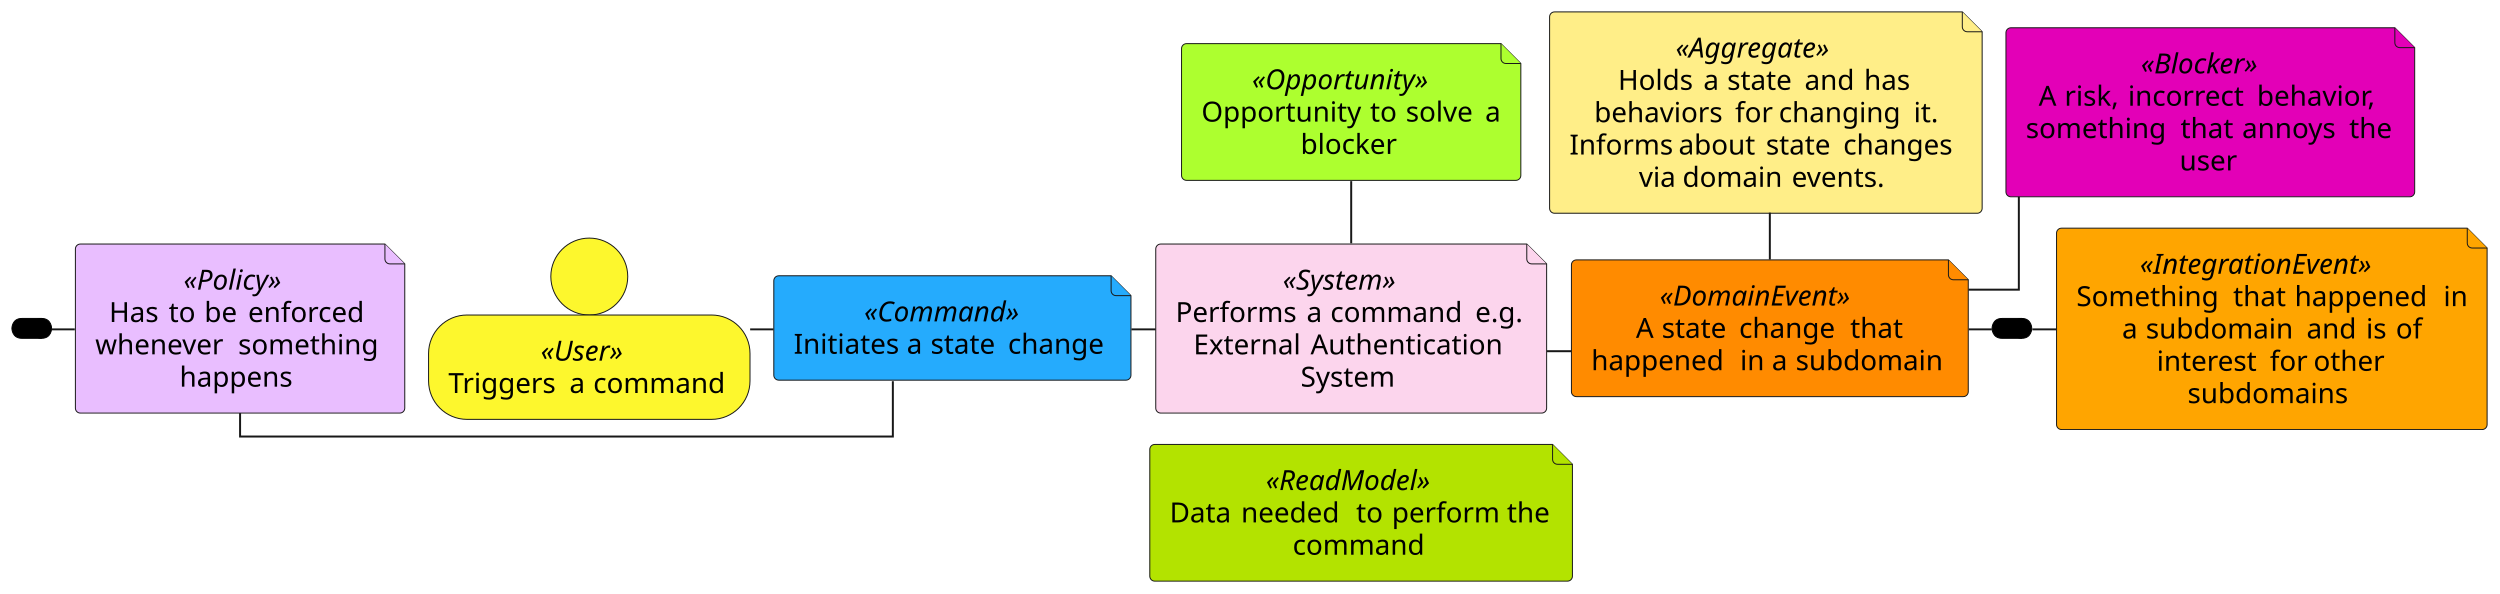
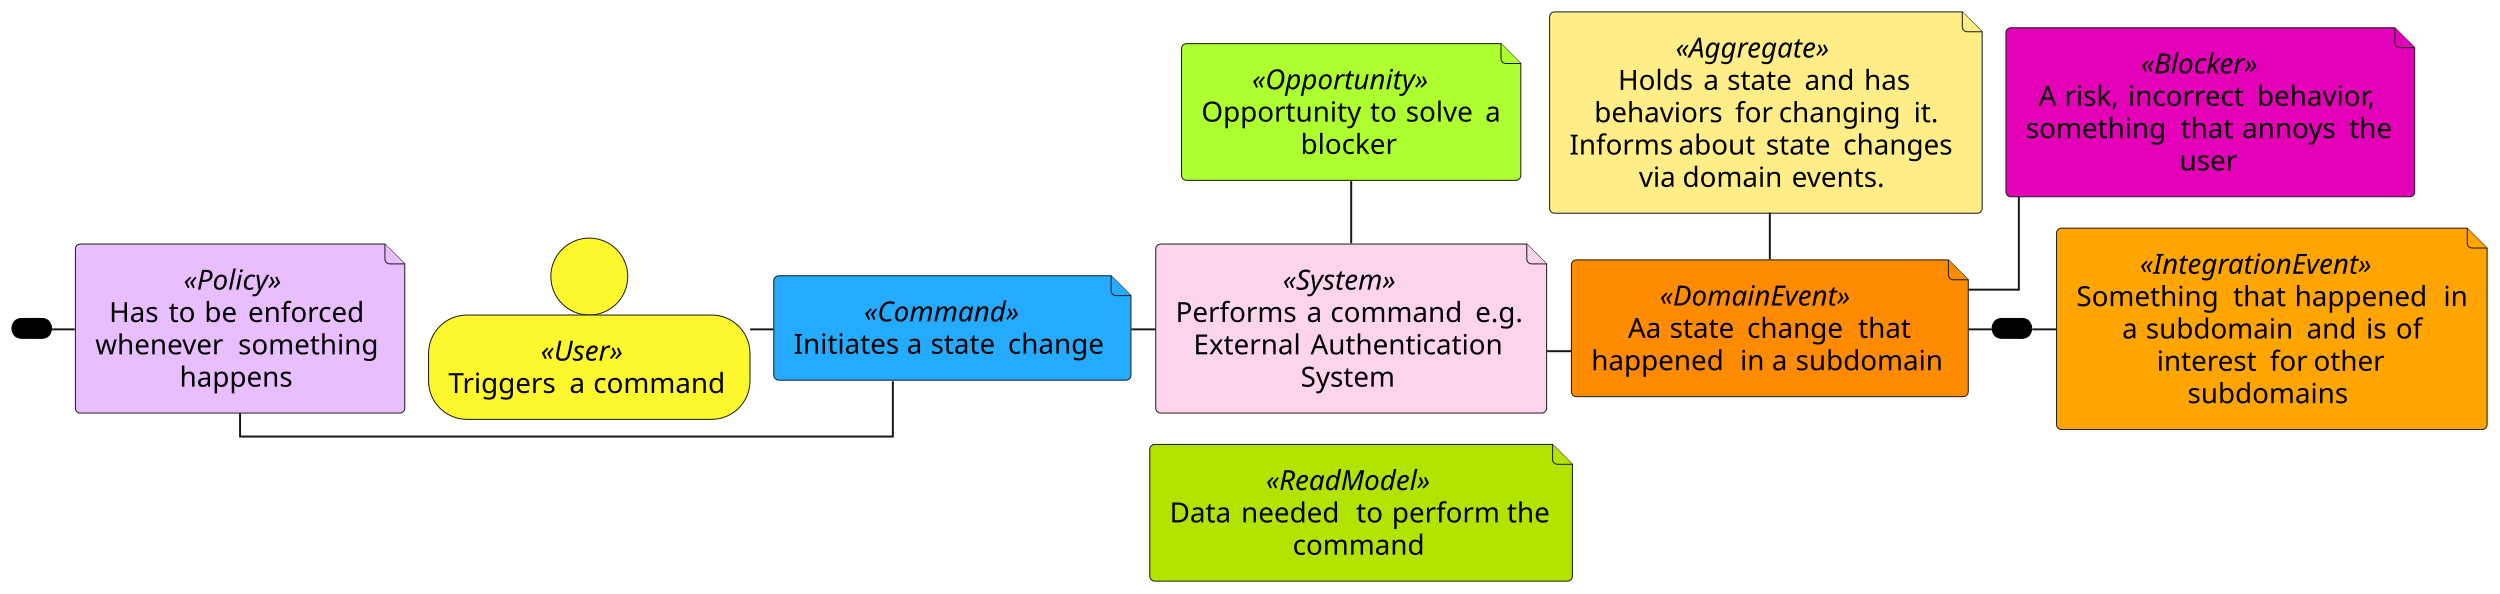
<svg xmlns="http://www.w3.org/2000/svg" contentStyleType="text/css" height="299px" preserveAspectRatio="none" style="width:1260px;height:299px;background:#FFFFFF;" version="1.1" viewBox="0 0 1260 299" width="1260px" zoomAndPan="magnify">
  <defs />
  <g>
    <g id="elem_SomethingHappened_Input">
      <path d="M11,160.5 L21,160.5 C26,160.5 26,165.5 26,165.5 C26,165.5 26,170.5 21,170.5 L11,170.5 C6,170.5 6,165.5 6,165.5 C6,165.5 6,160.5 11,160.5 " fill="#000000" style="stroke:#000000;stroke-width:0.5;" />
      <path d="M21,160.5 C16,160.5 16,165.5 16,165.5 C16,170.5 21,170.5 21,170.5 " fill="none" style="stroke:#000000;stroke-width:0.5;" />
    </g>
    <g id="elem_SomethingHappened">
      <path d="M792,133.5 L792,197.391 A2.5,2.5 0 0 0 794.5,199.891 L989.5,199.891 A2.5,2.5 0 0 0 992,197.391 L992,141 L982,131 L794.5,131 A2.5,2.5 0 0 0 792,133.5 " fill="#FF8B00" style="stroke:#181818;stroke-width:0.5;" />
      <path d="M982,131 L982,138.5 A2.5,2.5 0 0 0 984.5,141 L992,141 " fill="#FF8B00" style="stroke:#181818;stroke-width:0.5;" />
      <text fill="#000000" font-family="sans-serif" font-size="14" font-style="italic" lengthAdjust="spacing" textLength="111" x="836.5" y="153.995">«DomainEvent»</text>
-       <text fill="#000000" font-family="sans-serif" font-size="14" lengthAdjust="spacing" textLength="9" x="824.5" y="170.292">A</text>
-       <text fill="#000000" font-family="sans-serif" font-size="14" lengthAdjust="spacing" textLength="4" x="833.5" y="170.292"> </text>
-       <text fill="#000000" font-family="sans-serif" font-size="14" lengthAdjust="spacing" textLength="35" x="837.5" y="170.292">state</text>
-       <text fill="#000000" font-family="sans-serif" font-size="14" lengthAdjust="spacing" textLength="4" x="872.5" y="170.292"> </text>
-       <text fill="#000000" font-family="sans-serif" font-size="14" lengthAdjust="spacing" textLength="52" x="876.5" y="170.292">change</text>
-       <text fill="#000000" font-family="sans-serif" font-size="14" lengthAdjust="spacing" textLength="4" x="928.5" y="170.292"> </text>
-       <text fill="#000000" font-family="sans-serif" font-size="14" lengthAdjust="spacing" textLength="27" x="932.5" y="170.292">that</text>
+       <text fill="#000000" font-family="sans-serif" font-size="14" lengthAdjust="spacing" textLength="17" x="820.5" y="170.292">Aa</text>
+       <text fill="#000000" font-family="sans-serif" font-size="14" lengthAdjust="spacing" textLength="4" x="837.5" y="170.292"> </text>
+       <text fill="#000000" font-family="sans-serif" font-size="14" lengthAdjust="spacing" textLength="35" x="841.5" y="170.292">state</text>
+       <text fill="#000000" font-family="sans-serif" font-size="14" lengthAdjust="spacing" textLength="4" x="876.5" y="170.292"> </text>
+       <text fill="#000000" font-family="sans-serif" font-size="14" lengthAdjust="spacing" textLength="52" x="880.5" y="170.292">change</text>
+       <text fill="#000000" font-family="sans-serif" font-size="14" lengthAdjust="spacing" textLength="4" x="932.5" y="170.292"> </text>
+       <text fill="#000000" font-family="sans-serif" font-size="14" lengthAdjust="spacing" textLength="27" x="936.5" y="170.292">that</text>
      <text fill="#000000" font-family="sans-serif" font-size="14" lengthAdjust="spacing" textLength="71" x="802" y="186.589">happened</text>
      <text fill="#000000" font-family="sans-serif" font-size="14" lengthAdjust="spacing" textLength="4" x="873" y="186.589"> </text>
      <text fill="#000000" font-family="sans-serif" font-size="14" lengthAdjust="spacing" textLength="12" x="877" y="186.589">in</text>
      <text fill="#000000" font-family="sans-serif" font-size="14" lengthAdjust="spacing" textLength="4" x="889" y="186.589"> </text>
      <text fill="#000000" font-family="sans-serif" font-size="14" lengthAdjust="spacing" textLength="8" x="893" y="186.589">a</text>
      <text fill="#000000" font-family="sans-serif" font-size="14" lengthAdjust="spacing" textLength="4" x="901" y="186.589"> </text>
      <text fill="#000000" font-family="sans-serif" font-size="14" lengthAdjust="spacing" textLength="77" x="905" y="186.589">subdomain</text>
    </g>
    <g id="elem_SomethingHappened_Aggregate">
      <path d="M781,8.5 L781,104.984 A2.5,2.5 0 0 0 783.5,107.484 L996.5,107.484 A2.5,2.5 0 0 0 999,104.984 L999,16 L989,6 L783.5,6 A2.5,2.5 0 0 0 781,8.5 " fill="#FFEE88" style="stroke:#181818;stroke-width:0.5;" />
      <path d="M989,6 L989,13.5 A2.5,2.5 0 0 0 991.5,16 L999,16 " fill="#FFEE88" style="stroke:#181818;stroke-width:0.5;" />
      <text fill="#000000" font-family="sans-serif" font-size="14" font-style="italic" lengthAdjust="spacing" textLength="91" x="844.5" y="28.995">«Aggregate»</text>
      <text fill="#000000" font-family="sans-serif" font-size="14" lengthAdjust="spacing" textLength="39" x="815.5" y="45.292">Holds</text>
      <text fill="#000000" font-family="sans-serif" font-size="14" lengthAdjust="spacing" textLength="4" x="854.5" y="45.292"> </text>
      <text fill="#000000" font-family="sans-serif" font-size="14" lengthAdjust="spacing" textLength="8" x="858.5" y="45.292">a</text>
      <text fill="#000000" font-family="sans-serif" font-size="14" lengthAdjust="spacing" textLength="4" x="866.5" y="45.292"> </text>
      <text fill="#000000" font-family="sans-serif" font-size="14" lengthAdjust="spacing" textLength="35" x="870.5" y="45.292">state</text>
      <text fill="#000000" font-family="sans-serif" font-size="14" lengthAdjust="spacing" textLength="4" x="905.5" y="45.292"> </text>
      <text fill="#000000" font-family="sans-serif" font-size="14" lengthAdjust="spacing" textLength="26" x="909.5" y="45.292">and</text>
      <text fill="#000000" font-family="sans-serif" font-size="14" lengthAdjust="spacing" textLength="4" x="935.5" y="45.292"> </text>
      <text fill="#000000" font-family="sans-serif" font-size="14" lengthAdjust="spacing" textLength="25" x="939.5" y="45.292">has</text>
      <text fill="#000000" font-family="sans-serif" font-size="14" lengthAdjust="spacing" textLength="67" x="803.5" y="61.589">behaviors</text>
      <text fill="#000000" font-family="sans-serif" font-size="14" lengthAdjust="spacing" textLength="4" x="870.5" y="61.589"> </text>
      <text fill="#000000" font-family="sans-serif" font-size="14" lengthAdjust="spacing" textLength="18" x="874.5" y="61.589">for</text>
      <text fill="#000000" font-family="sans-serif" font-size="14" lengthAdjust="spacing" textLength="4" x="892.5" y="61.589"> </text>
      <text fill="#000000" font-family="sans-serif" font-size="14" lengthAdjust="spacing" textLength="64" x="896.5" y="61.589">changing</text>
      <text fill="#000000" font-family="sans-serif" font-size="14" lengthAdjust="spacing" textLength="4" x="960.5" y="61.589"> </text>
      <text fill="#000000" font-family="sans-serif" font-size="14" lengthAdjust="spacing" textLength="12" x="964.5" y="61.589">it.</text>
      <text fill="#000000" font-family="sans-serif" font-size="14" lengthAdjust="spacing" textLength="51" x="791" y="77.886">Informs</text>
      <text fill="#000000" font-family="sans-serif" font-size="14" lengthAdjust="spacing" textLength="4" x="842" y="77.886"> </text>
      <text fill="#000000" font-family="sans-serif" font-size="14" lengthAdjust="spacing" textLength="40" x="846" y="77.886">about</text>
      <text fill="#000000" font-family="sans-serif" font-size="14" lengthAdjust="spacing" textLength="4" x="886" y="77.886"> </text>
      <text fill="#000000" font-family="sans-serif" font-size="14" lengthAdjust="spacing" textLength="35" x="890" y="77.886">state</text>
      <text fill="#000000" font-family="sans-serif" font-size="14" lengthAdjust="spacing" textLength="4" x="925" y="77.886"> </text>
      <text fill="#000000" font-family="sans-serif" font-size="14" lengthAdjust="spacing" textLength="60" x="929" y="77.886">changes</text>
      <text fill="#000000" font-family="sans-serif" font-size="14" lengthAdjust="spacing" textLength="18" x="826" y="94.183">via</text>
      <text fill="#000000" font-family="sans-serif" font-size="14" lengthAdjust="spacing" textLength="4" x="844" y="94.183"> </text>
      <text fill="#000000" font-family="sans-serif" font-size="14" lengthAdjust="spacing" textLength="51" x="848" y="94.183">domain</text>
      <text fill="#000000" font-family="sans-serif" font-size="14" lengthAdjust="spacing" textLength="4" x="899" y="94.183"> </text>
      <text fill="#000000" font-family="sans-serif" font-size="14" lengthAdjust="spacing" textLength="51" x="903" y="94.183">events.</text>
    </g>
    <g id="elem_SomethingHappened_System">
      <path d="M582.5,125.5 L582.5,205.688 A2.5,2.5 0 0 0 585,208.188 L777,208.188 A2.5,2.5 0 0 0 779.5,205.688 L779.5,133 L769.5,123 L585,123 A2.5,2.5 0 0 0 582.5,125.5 " fill="#FCD5ED" style="stroke:#181818;stroke-width:0.5;" />
      <path d="M769.5,123 L769.5,130.5 A2.5,2.5 0 0 0 772,133 L779.5,133 " fill="#FCD5ED" style="stroke:#181818;stroke-width:0.5;" />
      <text fill="#000000" font-family="sans-serif" font-size="14" font-style="italic" lengthAdjust="spacing" textLength="69" x="646.5" y="145.995">«System»</text>
      <text fill="#000000" font-family="sans-serif" font-size="14" lengthAdjust="spacing" textLength="62" x="592.5" y="162.292">Performs</text>
      <text fill="#000000" font-family="sans-serif" font-size="14" lengthAdjust="spacing" textLength="4" x="654.5" y="162.292"> </text>
      <text fill="#000000" font-family="sans-serif" font-size="14" lengthAdjust="spacing" textLength="8" x="658.5" y="162.292">a</text>
      <text fill="#000000" font-family="sans-serif" font-size="14" lengthAdjust="spacing" textLength="4" x="666.5" y="162.292"> </text>
      <text fill="#000000" font-family="sans-serif" font-size="14" lengthAdjust="spacing" textLength="69" x="670.5" y="162.292">command</text>
      <text fill="#000000" font-family="sans-serif" font-size="14" lengthAdjust="spacing" textLength="4" x="739.5" y="162.292"> </text>
      <text fill="#000000" font-family="sans-serif" font-size="14" lengthAdjust="spacing" textLength="26" x="743.5" y="162.292">e.g.</text>
      <text fill="#000000" font-family="sans-serif" font-size="14" lengthAdjust="spacing" textLength="55" x="601.5" y="178.589">External</text>
      <text fill="#000000" font-family="sans-serif" font-size="14" lengthAdjust="spacing" textLength="4" x="656.5" y="178.589"> </text>
      <text fill="#000000" font-family="sans-serif" font-size="14" lengthAdjust="spacing" textLength="100" x="660.5" y="178.589">Authentication</text>
      <text fill="#000000" font-family="sans-serif" font-size="14" lengthAdjust="spacing" textLength="51" x="655.5" y="194.886">System</text>
    </g>
    <g id="elem_SomethingHappened_Command">
      <path d="M390,141.5 L390,189.094 A2.5,2.5 0 0 0 392.5,191.594 L567.5,191.594 A2.5,2.5 0 0 0 570,189.094 L570,149 L560,139 L392.5,139 A2.5,2.5 0 0 0 390,141.5 " fill="#25ABFD" style="stroke:#181818;stroke-width:0.5;" />
      <path d="M560,139 L560,146.5 A2.5,2.5 0 0 0 562.5,149 L570,149 " fill="#25ABFD" style="stroke:#181818;stroke-width:0.5;" />
      <text fill="#000000" font-family="sans-serif" font-size="14" font-style="italic" lengthAdjust="spacing" textLength="89" x="435.5" y="161.995">«Command»</text>
      <text fill="#000000" font-family="sans-serif" font-size="14" lengthAdjust="spacing" textLength="53" x="400" y="178.292">Initiates</text>
      <text fill="#000000" font-family="sans-serif" font-size="14" lengthAdjust="spacing" textLength="4" x="453" y="178.292"> </text>
      <text fill="#000000" font-family="sans-serif" font-size="14" lengthAdjust="spacing" textLength="8" x="457" y="178.292">a</text>
      <text fill="#000000" font-family="sans-serif" font-size="14" lengthAdjust="spacing" textLength="4" x="465" y="178.292"> </text>
      <text fill="#000000" font-family="sans-serif" font-size="14" lengthAdjust="spacing" textLength="35" x="469" y="178.292">state</text>
      <text fill="#000000" font-family="sans-serif" font-size="14" lengthAdjust="spacing" textLength="4" x="504" y="178.292"> </text>
      <text fill="#000000" font-family="sans-serif" font-size="14" lengthAdjust="spacing" textLength="52" x="508" y="178.292">change</text>
    </g>
    <g id="elem_SomethingHappened_Policy">
      <path d="M38,125.5 L38,205.688 A2.5,2.5 0 0 0 40.5,208.188 L201.5,208.188 A2.5,2.5 0 0 0 204,205.688 L204,133 L194,123 L40.5,123 A2.5,2.5 0 0 0 38,125.5 " fill="#E9BEFF" style="stroke:#181818;stroke-width:0.5;" />
      <path d="M194,123 L194,130.5 A2.5,2.5 0 0 0 196.5,133 L204,133 " fill="#E9BEFF" style="stroke:#181818;stroke-width:0.5;" />
      <text fill="#000000" font-family="sans-serif" font-size="14" font-style="italic" lengthAdjust="spacing" textLength="57" x="92.5" y="145.995">«Policy»</text>
      <text fill="#000000" font-family="sans-serif" font-size="14" lengthAdjust="spacing" textLength="26" x="55" y="162.292">Has</text>
      <text fill="#000000" font-family="sans-serif" font-size="14" lengthAdjust="spacing" textLength="4" x="81" y="162.292"> </text>
      <text fill="#000000" font-family="sans-serif" font-size="14" lengthAdjust="spacing" textLength="14" x="85" y="162.292">to</text>
      <text fill="#000000" font-family="sans-serif" font-size="14" lengthAdjust="spacing" textLength="4" x="99" y="162.292"> </text>
      <text fill="#000000" font-family="sans-serif" font-size="14" lengthAdjust="spacing" textLength="18" x="103" y="162.292">be</text>
      <text fill="#000000" font-family="sans-serif" font-size="14" lengthAdjust="spacing" textLength="4" x="121" y="162.292"> </text>
      <text fill="#000000" font-family="sans-serif" font-size="14" lengthAdjust="spacing" textLength="62" x="125" y="162.292">enforced</text>
      <text fill="#000000" font-family="sans-serif" font-size="14" lengthAdjust="spacing" textLength="68" x="48" y="178.589">whenever</text>
      <text fill="#000000" font-family="sans-serif" font-size="14" lengthAdjust="spacing" textLength="4" x="116" y="178.589"> </text>
      <text fill="#000000" font-family="sans-serif" font-size="14" lengthAdjust="spacing" textLength="74" x="120" y="178.589">something</text>
      <text fill="#000000" font-family="sans-serif" font-size="14" lengthAdjust="spacing" textLength="61" x="90.5" y="194.886">happens</text>
    </g>
    <g id="elem_SomethingHappened_User">
      <ellipse cx="297" cy="139.384" fill="#FDF72D" rx="19.384" ry="19.384" style="stroke:#181818;stroke-width:0.5;" />
      <rect fill="#FDF72D" height="52.594" rx="19.384" ry="19.384" style="stroke:#181818;stroke-width:0.5;" width="162" x="216" y="158.768" />
      <text fill="#000000" font-family="sans-serif" font-size="14" font-style="italic" lengthAdjust="spacing" textLength="49" x="272.5" y="181.763">«User»</text>
      <text fill="#000000" font-family="sans-serif" font-size="14" lengthAdjust="spacing" textLength="57" x="226" y="198.06">Triggers</text>
      <text fill="#000000" font-family="sans-serif" font-size="14" lengthAdjust="spacing" textLength="4" x="283" y="198.06"> </text>
      <text fill="#000000" font-family="sans-serif" font-size="14" lengthAdjust="spacing" textLength="8" x="287" y="198.06">a</text>
      <text fill="#000000" font-family="sans-serif" font-size="14" lengthAdjust="spacing" textLength="4" x="295" y="198.06"> </text>
      <text fill="#000000" font-family="sans-serif" font-size="14" lengthAdjust="spacing" textLength="69" x="299" y="198.06">command</text>
    </g>
    <g id="elem_SomethingHappened_ReadModel">
      <path d="M579.5,226.5 L579.5,290.391 A2.5,2.5 0 0 0 582,292.891 L790,292.891 A2.5,2.5 0 0 0 792.5,290.391 L792.5,234 L782.5,224 L582,224 A2.5,2.5 0 0 0 579.5,226.5 " fill="#B3E300" style="stroke:#181818;stroke-width:0.5;" />
      <path d="M782.5,224 L782.5,231.5 A2.5,2.5 0 0 0 785,234 L792.5,234 " fill="#B3E300" style="stroke:#181818;stroke-width:0.5;" />
      <text fill="#000000" font-family="sans-serif" font-size="14" font-style="italic" lengthAdjust="spacing" textLength="96" x="638" y="246.995">«ReadModel»</text>
      <text fill="#000000" font-family="sans-serif" font-size="14" lengthAdjust="spacing" textLength="32" x="589.5" y="263.292">Data</text>
      <text fill="#000000" font-family="sans-serif" font-size="14" lengthAdjust="spacing" textLength="4" x="621.5" y="263.292"> </text>
      <text fill="#000000" font-family="sans-serif" font-size="14" lengthAdjust="spacing" textLength="54" x="625.5" y="263.292">needed</text>
      <text fill="#000000" font-family="sans-serif" font-size="14" lengthAdjust="spacing" textLength="4" x="679.5" y="263.292"> </text>
      <text fill="#000000" font-family="sans-serif" font-size="14" lengthAdjust="spacing" textLength="14" x="683.5" y="263.292">to</text>
      <text fill="#000000" font-family="sans-serif" font-size="14" lengthAdjust="spacing" textLength="4" x="697.5" y="263.292"> </text>
      <text fill="#000000" font-family="sans-serif" font-size="14" lengthAdjust="spacing" textLength="54" x="701.5" y="263.292">perform</text>
      <text fill="#000000" font-family="sans-serif" font-size="14" lengthAdjust="spacing" textLength="4" x="755.5" y="263.292"> </text>
      <text fill="#000000" font-family="sans-serif" font-size="14" lengthAdjust="spacing" textLength="23" x="759.5" y="263.292">the</text>
      <text fill="#000000" font-family="sans-serif" font-size="14" lengthAdjust="spacing" textLength="69" x="651.5" y="279.589">command</text>
    </g>
    <g id="elem_SomethingElseHappened_Input">
      <path d="M1009,160.5 L1019,160.5 C1024,160.5 1024,165.5 1024,165.5 C1024,165.5 1024,170.5 1019,170.5 L1009,170.5 C1004,170.5 1004,165.5 1004,165.5 C1004,165.5 1004,160.5 1009,160.5 " fill="#000000" style="stroke:#000000;stroke-width:0.5;" />
      <path d="M1019,160.5 C1014,160.5 1014,165.5 1014,165.5 C1014,170.5 1019,170.5 1019,170.5 " fill="none" style="stroke:#000000;stroke-width:0.5;" />
    </g>
    <g id="elem_SomethingElseHappened">
      <path d="M1036.5,117.5 L1036.5,213.984 A2.5,2.5 0 0 0 1039,216.484 L1251,216.484 A2.5,2.5 0 0 0 1253.5,213.984 L1253.5,125 L1243.5,115 L1039,115 A2.5,2.5 0 0 0 1036.5,117.5 " fill="#FFA500" style="stroke:#181818;stroke-width:0.5;" />
      <path d="M1243.5,115 L1243.5,122.5 A2.5,2.5 0 0 0 1246,125 L1253.5,125 " fill="#FFA500" style="stroke:#181818;stroke-width:0.5;" />
      <text fill="#000000" font-family="sans-serif" font-size="14" font-style="italic" lengthAdjust="spacing" textLength="133" x="1078.5" y="137.995">«IntegrationEvent»</text>
      <text fill="#000000" font-family="sans-serif" font-size="14" lengthAdjust="spacing" textLength="75" x="1046.5" y="154.292">Something</text>
      <text fill="#000000" font-family="sans-serif" font-size="14" lengthAdjust="spacing" textLength="4" x="1121.5" y="154.292"> </text>
      <text fill="#000000" font-family="sans-serif" font-size="14" lengthAdjust="spacing" textLength="27" x="1125.5" y="154.292">that</text>
      <text fill="#000000" font-family="sans-serif" font-size="14" lengthAdjust="spacing" textLength="4" x="1152.5" y="154.292"> </text>
      <text fill="#000000" font-family="sans-serif" font-size="14" lengthAdjust="spacing" textLength="71" x="1156.5" y="154.292">happened</text>
      <text fill="#000000" font-family="sans-serif" font-size="14" lengthAdjust="spacing" textLength="4" x="1227.5" y="154.292"> </text>
      <text fill="#000000" font-family="sans-serif" font-size="14" lengthAdjust="spacing" textLength="12" x="1231.5" y="154.292">in</text>
      <text fill="#000000" font-family="sans-serif" font-size="14" lengthAdjust="spacing" textLength="8" x="1069.5" y="170.589">a</text>
      <text fill="#000000" font-family="sans-serif" font-size="14" lengthAdjust="spacing" textLength="4" x="1077.5" y="170.589"> </text>
      <text fill="#000000" font-family="sans-serif" font-size="14" lengthAdjust="spacing" textLength="77" x="1081.5" y="170.589">subdomain</text>
      <text fill="#000000" font-family="sans-serif" font-size="14" lengthAdjust="spacing" textLength="4" x="1158.5" y="170.589"> </text>
      <text fill="#000000" font-family="sans-serif" font-size="14" lengthAdjust="spacing" textLength="26" x="1162.5" y="170.589">and</text>
      <text fill="#000000" font-family="sans-serif" font-size="14" lengthAdjust="spacing" textLength="4" x="1188.5" y="170.589"> </text>
      <text fill="#000000" font-family="sans-serif" font-size="14" lengthAdjust="spacing" textLength="11" x="1192.5" y="170.589">is</text>
      <text fill="#000000" font-family="sans-serif" font-size="14" lengthAdjust="spacing" textLength="4" x="1203.5" y="170.589"> </text>
      <text fill="#000000" font-family="sans-serif" font-size="14" lengthAdjust="spacing" textLength="13" x="1207.5" y="170.589">of</text>
      <text fill="#000000" font-family="sans-serif" font-size="14" lengthAdjust="spacing" textLength="53" x="1087" y="186.886">interest</text>
      <text fill="#000000" font-family="sans-serif" font-size="14" lengthAdjust="spacing" textLength="4" x="1140" y="186.886"> </text>
      <text fill="#000000" font-family="sans-serif" font-size="14" lengthAdjust="spacing" textLength="18" x="1144" y="186.886">for</text>
      <text fill="#000000" font-family="sans-serif" font-size="14" lengthAdjust="spacing" textLength="4" x="1162" y="186.886"> </text>
      <text fill="#000000" font-family="sans-serif" font-size="14" lengthAdjust="spacing" textLength="37" x="1166" y="186.886">other</text>
      <text fill="#000000" font-family="sans-serif" font-size="14" lengthAdjust="spacing" textLength="85" x="1102.5" y="203.183">subdomains</text>
    </g>
    <g id="elem_ABlocker">
      <path d="M1011,16.5 L1011,96.688 A2.5,2.5 0 0 0 1013.5,99.188 L1214.5,99.188 A2.5,2.5 0 0 0 1217,96.688 L1217,24 L1207,14 L1013.5,14 A2.5,2.5 0 0 0 1011,16.5 " fill="#E300B7" style="stroke:#181818;stroke-width:0.5;" />
      <path d="M1207,14 L1207,21.5 A2.5,2.5 0 0 0 1209.5,24 L1217,24 " fill="#E300B7" style="stroke:#181818;stroke-width:0.5;" />
      <text fill="#000000" font-family="sans-serif" font-size="14" font-style="italic" lengthAdjust="spacing" textLength="70" x="1079" y="36.995">«Blocker»</text>
      <text fill="#000000" font-family="sans-serif" font-size="14" lengthAdjust="spacing" textLength="9" x="1027.5" y="53.292">A</text>
      <text fill="#000000" font-family="sans-serif" font-size="14" lengthAdjust="spacing" textLength="4" x="1036.5" y="53.292"> </text>
      <text fill="#000000" font-family="sans-serif" font-size="14" lengthAdjust="spacing" textLength="28" x="1040.5" y="53.292">risk,</text>
      <text fill="#000000" font-family="sans-serif" font-size="14" lengthAdjust="spacing" textLength="4" x="1068.5" y="53.292"> </text>
      <text fill="#000000" font-family="sans-serif" font-size="14" lengthAdjust="spacing" textLength="61" x="1072.5" y="53.292">incorrect</text>
      <text fill="#000000" font-family="sans-serif" font-size="14" lengthAdjust="spacing" textLength="4" x="1133.5" y="53.292"> </text>
      <text fill="#000000" font-family="sans-serif" font-size="14" lengthAdjust="spacing" textLength="63" x="1137.5" y="53.292">behavior,</text>
      <text fill="#000000" font-family="sans-serif" font-size="14" lengthAdjust="spacing" textLength="74" x="1021" y="69.589">something</text>
      <text fill="#000000" font-family="sans-serif" font-size="14" lengthAdjust="spacing" textLength="4" x="1095" y="69.589"> </text>
      <text fill="#000000" font-family="sans-serif" font-size="14" lengthAdjust="spacing" textLength="27" x="1099" y="69.589">that</text>
      <text fill="#000000" font-family="sans-serif" font-size="14" lengthAdjust="spacing" textLength="4" x="1126" y="69.589"> </text>
      <text fill="#000000" font-family="sans-serif" font-size="14" lengthAdjust="spacing" textLength="50" x="1130" y="69.589">annoys</text>
      <text fill="#000000" font-family="sans-serif" font-size="14" lengthAdjust="spacing" textLength="4" x="1180" y="69.589"> </text>
      <text fill="#000000" font-family="sans-serif" font-size="14" lengthAdjust="spacing" textLength="23" x="1184" y="69.589">the</text>
      <text fill="#000000" font-family="sans-serif" font-size="14" lengthAdjust="spacing" textLength="31" x="1098.5" y="85.886">user</text>
    </g>
    <g id="elem_AnOpportunity">
      <path d="M595.5,24.5 L595.5,88.391 A2.5,2.5 0 0 0 598,90.891 L764,90.891 A2.5,2.5 0 0 0 766.5,88.391 L766.5,32 L756.5,22 L598,22 A2.5,2.5 0 0 0 595.5,24.5 " fill="#ADFF2F" style="stroke:#181818;stroke-width:0.5;" />
      <path d="M756.5,22 L756.5,29.5 A2.5,2.5 0 0 0 759,32 L766.5,32 " fill="#ADFF2F" style="stroke:#181818;stroke-width:0.5;" />
      <text fill="#000000" font-family="sans-serif" font-size="14" font-style="italic" lengthAdjust="spacing" textLength="100" x="631" y="44.995">«Opportunity»</text>
      <text fill="#000000" font-family="sans-serif" font-size="14" lengthAdjust="spacing" textLength="81" x="605.5" y="61.292">Opportunity</text>
      <text fill="#000000" font-family="sans-serif" font-size="14" lengthAdjust="spacing" textLength="4" x="686.5" y="61.292"> </text>
      <text fill="#000000" font-family="sans-serif" font-size="14" lengthAdjust="spacing" textLength="14" x="690.5" y="61.292">to</text>
      <text fill="#000000" font-family="sans-serif" font-size="14" lengthAdjust="spacing" textLength="4" x="704.5" y="61.292"> </text>
      <text fill="#000000" font-family="sans-serif" font-size="14" lengthAdjust="spacing" textLength="36" x="708.5" y="61.292">solve</text>
      <text fill="#000000" font-family="sans-serif" font-size="14" lengthAdjust="spacing" textLength="4" x="744.5" y="61.292"> </text>
      <text fill="#000000" font-family="sans-serif" font-size="14" lengthAdjust="spacing" textLength="8" x="748.5" y="61.292">a</text>
      <text fill="#000000" font-family="sans-serif" font-size="14" lengthAdjust="spacing" textLength="51" x="655.5" y="77.589">blocker</text>
    </g>
    <g id="link_SomethingHappened_Aggregate_SomethingHappened">
      <path d="M892,107.17 C892,115.18 892,123.29 892,130.82 " fill="none" id="SomethingHappened_Aggregate-SomethingHappened" style="stroke:#181818;stroke-width:1.0;" />
    </g>
    <g id="link_SomethingHappened_System_SomethingHappened">
      <path d="M779.7,177 C783.78,177 787.87,177 791.95,177 " fill="none" id="SomethingHappened_System-SomethingHappened" style="stroke:#181818;stroke-width:1.0;" />
    </g>
    <g id="link_SomethingHappened_Command_SomethingHappened_System">
      <path d="M570.21,166 C574.28,166 578.37,166 582.46,166 " fill="none" id="SomethingHappened_Command-SomethingHappened_System" style="stroke:#181818;stroke-width:1.0;" />
    </g>
    <g id="link_SomethingHappened_Policy_SomethingHappened_Command">
      <path d="M121,208.17 C121,215.07 121,220 121,220 C121,220 450,220 450,220 C450,220 450,205.95 450,192.11 " fill="none" id="SomethingHappened_Policy-SomethingHappened_Command" style="stroke:#181818;stroke-width:1.0;" />
    </g>
    <g id="link_SomethingHappened_User_SomethingHappened_Command">
      <path d="M378.07,166 C381.99,166 385.93,166 389.87,166 " fill="none" id="SomethingHappened_User-SomethingHappened_Command" style="stroke:#181818;stroke-width:1.0;" />
    </g>
    <g id="link_SomethingHappened_Input_SomethingHappened_Policy">
      <path d="M26.07,166 C29.35,166 33.3,166 37.69,166 " fill="none" id="SomethingHappened_Input-SomethingHappened_Policy" style="stroke:#181818;stroke-width:1.0;" />
    </g>
    <g id="link_SomethingElseHappened_Input_SomethingElseHappened">
      <path d="M1024.28,166 C1027.66,166 1031.74,166 1036.33,166 " fill="none" id="SomethingElseHappened_Input-SomethingElseHappened" style="stroke:#181818;stroke-width:1.0;" />
    </g>
    <g id="link_AnOpportunity_SomethingHappened_System">
      <path d="M681,91.29 C681,101.26 681,112.24 681,122.64 " fill="none" id="AnOpportunity-SomethingHappened_System" style="stroke:#181818;stroke-width:1.0;" />
    </g>
    <g id="link_ABlocker_SomethingHappened">
      <path d="M1017.5,99.15 C1017.5,122.2 1017.5,146 1017.5,146 C1017.5,146 1007.01,146 992.1,146 " fill="none" id="ABlocker-SomethingHappened" style="stroke:#181818;stroke-width:1.0;" />
    </g>
    <g id="link_SomethingHappened_SomethingElseHappened_Input">
      <path d="M992.19,166 C996.64,166 1000.61,166 1003.9,166 " fill="none" id="SomethingHappened-SomethingElseHappened_Input" style="stroke:#181818;stroke-width:1.0;" />
    </g>
  </g>
</svg>
